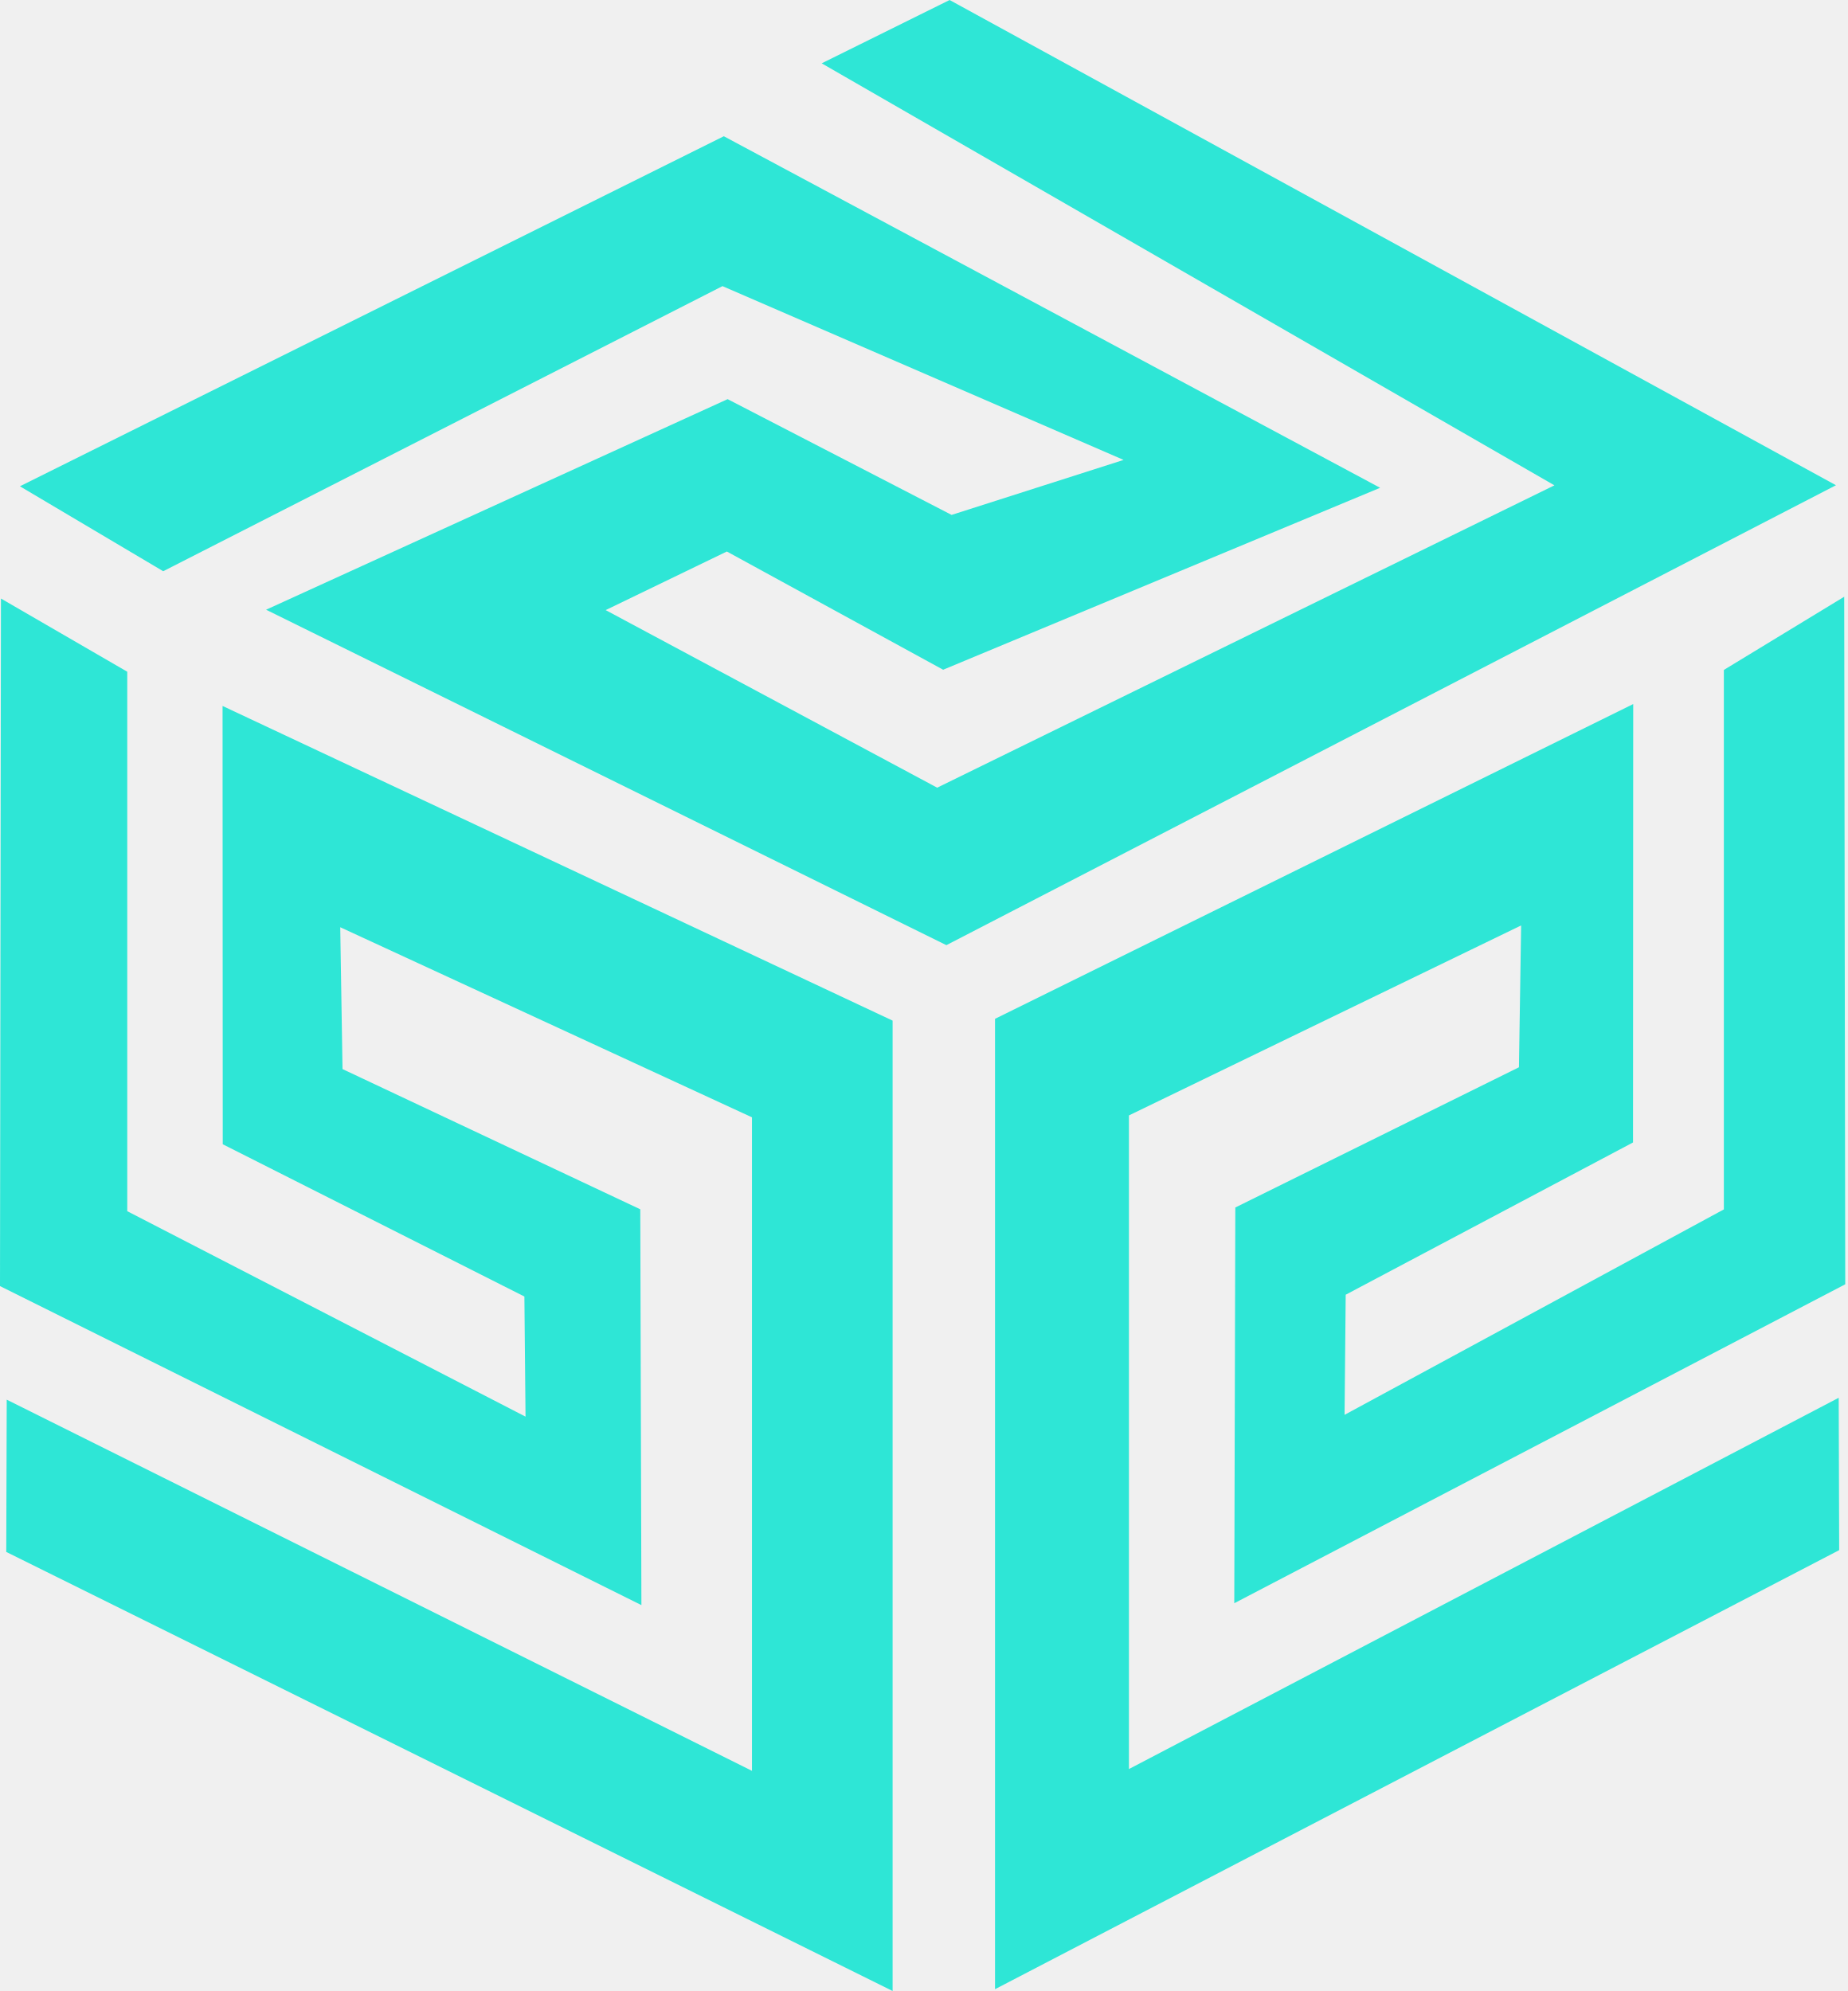
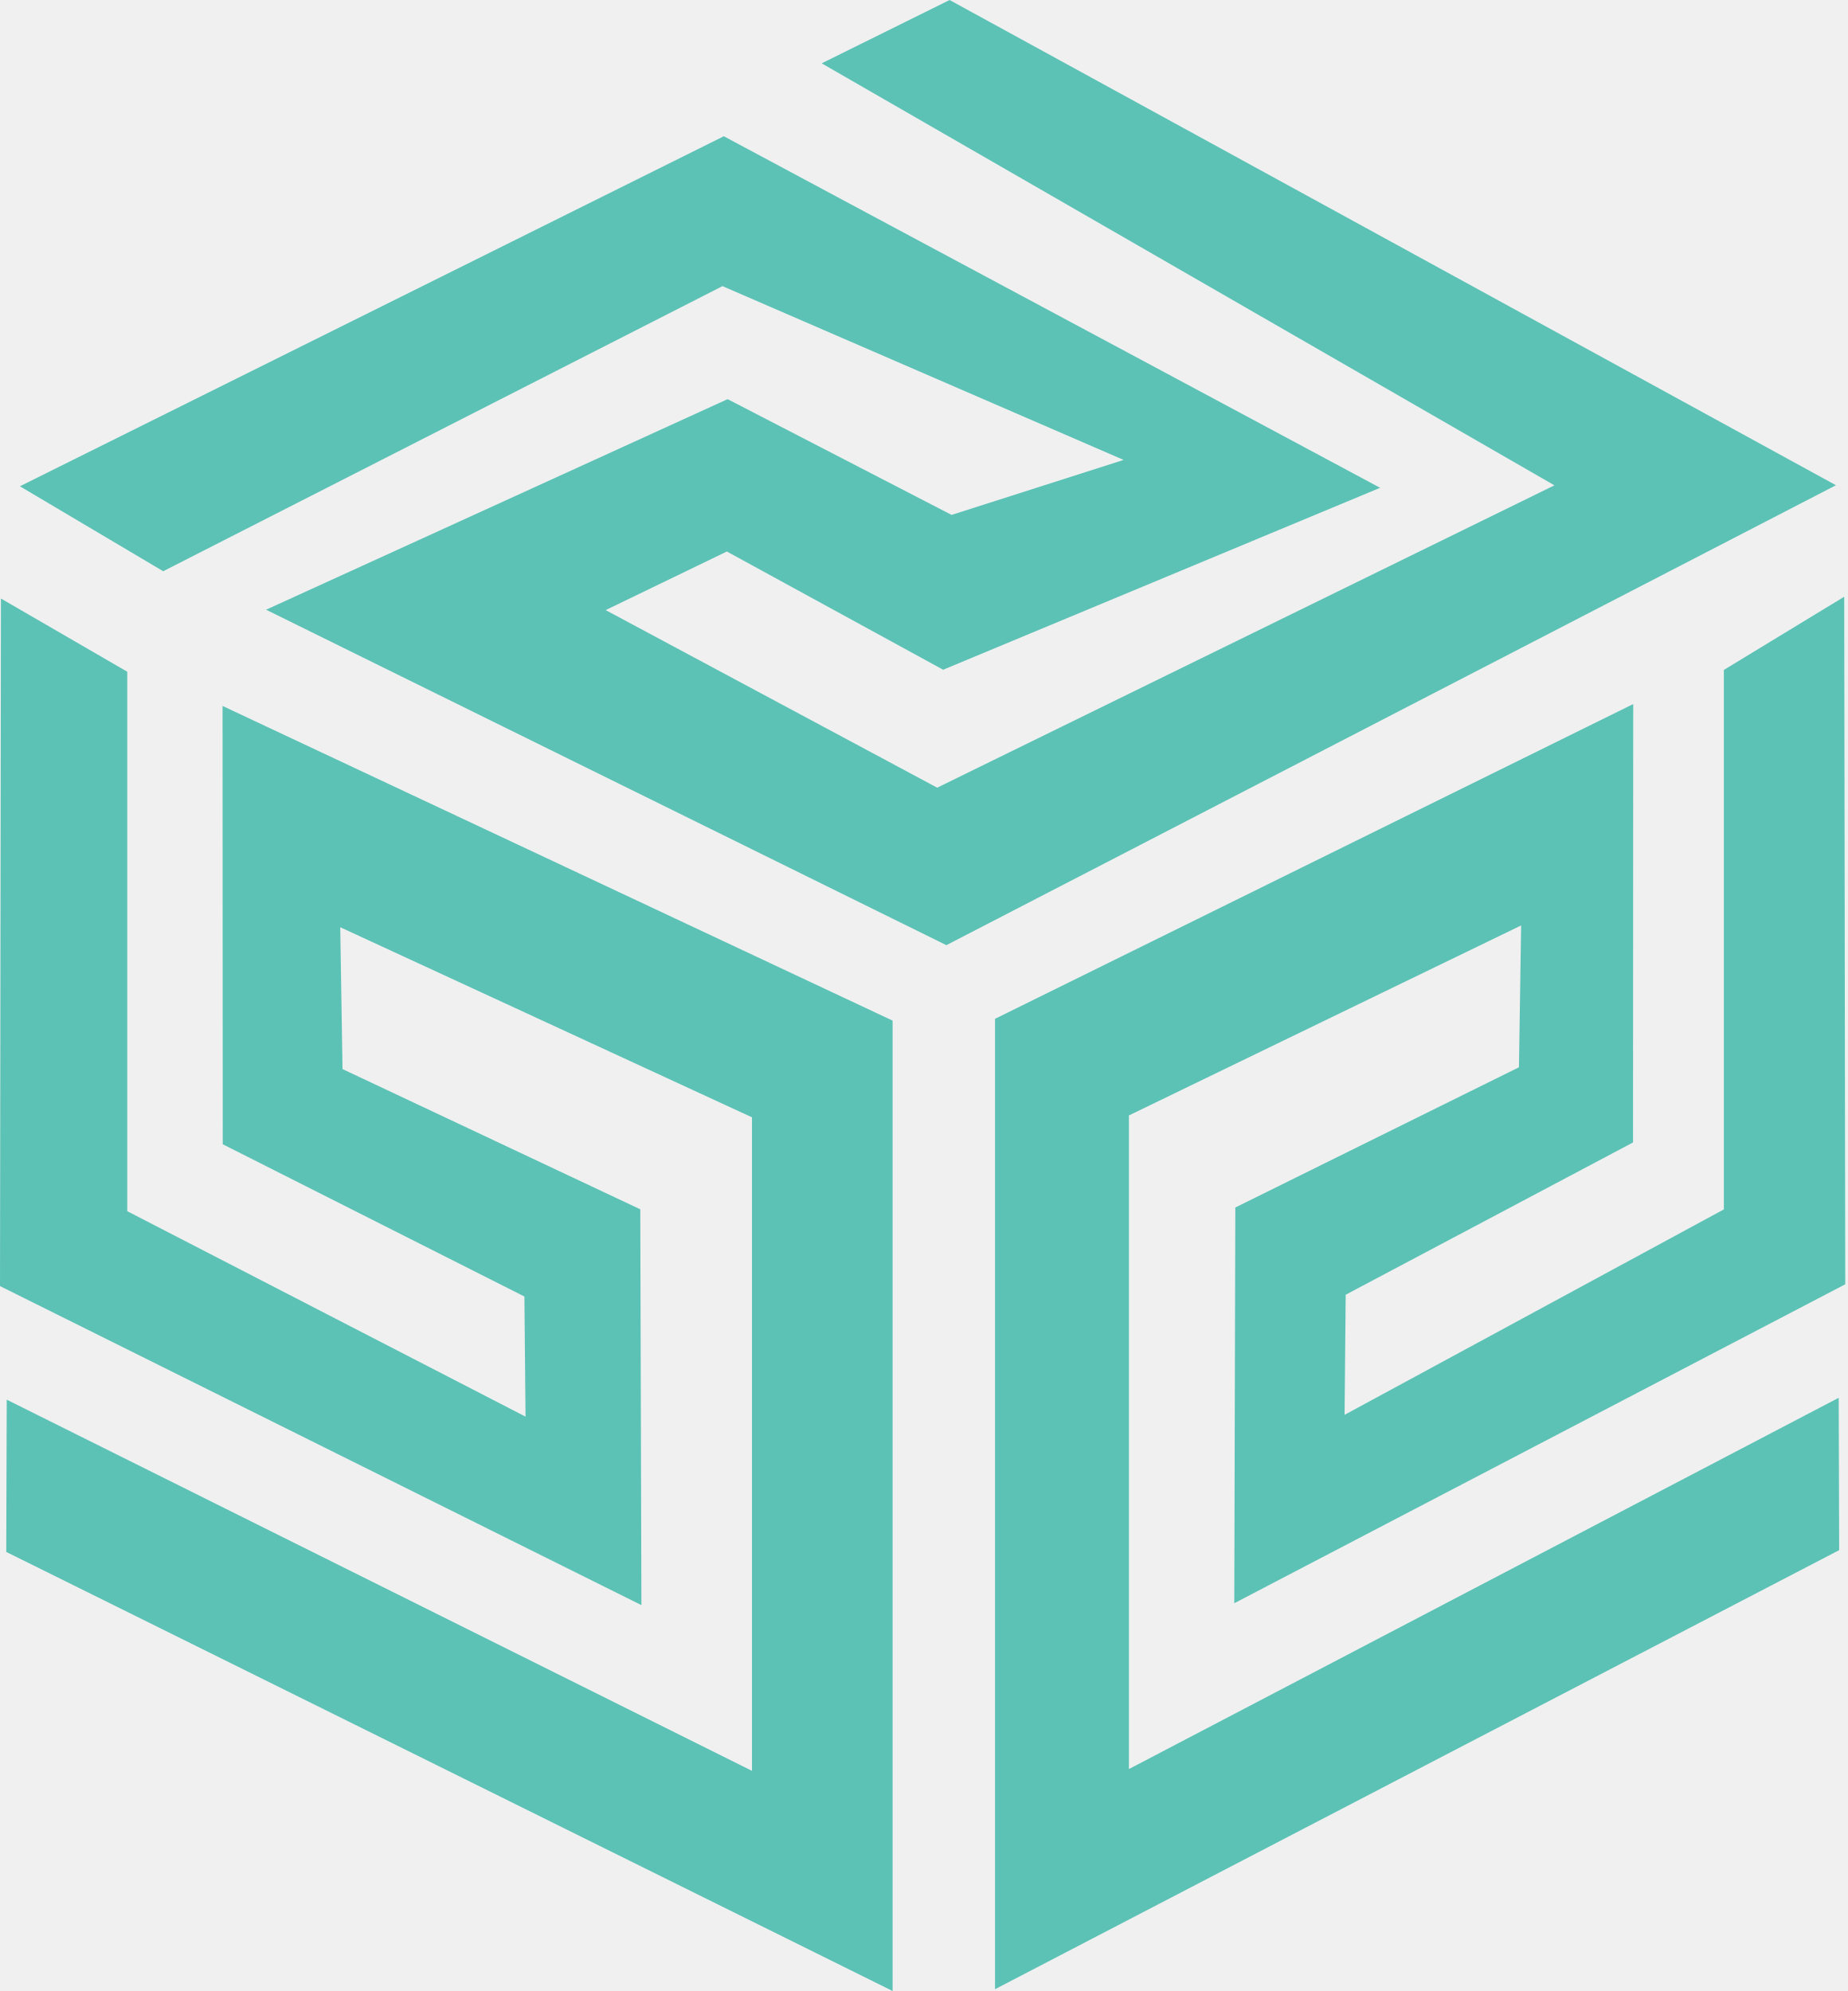
<svg xmlns="http://www.w3.org/2000/svg" preserveAspectRatio="none" overflow="visible" style="display: block;" width="19.484" height="21" viewBox="0 0 19.484 21" fill="none">
  <g id="Icon" clip-path="url(#clip0_0_4)">
-     <path id="Vector" d="M0.21 5.129L1.721 6.025L7.619 3.018L11.849 4.851L10.035 5.431L7.673 4.21L2.806 6.431L9.98 9.969L19.361 5.118L10.014 7.30902e-05L8.665 0.668L16.392 5.119L9.883 8.308L6.387 6.435L7.665 5.817L9.946 7.064L14.554 5.145L7.633 1.437L0.21 5.129Z" fill="#2EE6D6" />
-     <path id="Vector_2" d="M0.01 6.313L-2.25592e-07 13.565L6.764 16.93L6.752 12.755L3.612 11.276L3.588 9.78L7.93 11.785V18.678L0.071 14.763L0.066 16.369L9.413 21V10.765L2.347 7.446L2.349 12.069L5.53 13.675L5.542 14.942L1.342 12.775V7.085L0.01 6.313Z" fill="#2EE6D6" />
-     <path id="Vector_3" d="M19.448 6.294L19.459 13.546L13.016 16.91L13.027 12.736L16.018 11.257L16.041 9.761L11.905 11.765V18.659L19.39 14.743L19.395 16.35L10.493 20.981V10.746L17.223 7.426L17.221 12.05L14.191 13.656L14.179 14.923L18.179 12.756V7.066L19.448 6.294Z" fill="#2EE6D6" />
+     <path id="Vector" d="M0.21 5.129L1.721 6.025L7.619 3.018L11.849 4.851L10.035 5.431L7.673 4.21L2.806 6.431L9.98 9.969L19.361 5.118L10.014 7.30902e-05L8.665 0.668L16.392 5.119L9.883 8.308L6.387 6.435L7.665 5.817L9.946 7.064L14.554 5.145L7.633 1.437L0.21 5.129Z" fill="#5CC2B6" />
+     <path id="Vector_2" d="M0.01 6.313L-2.25592e-07 13.565L6.764 16.93L6.752 12.755L3.612 11.276L3.588 9.78L7.93 11.785V18.678L0.071 14.763L0.066 16.369L9.413 21V10.765L2.347 7.446L2.349 12.069L5.53 13.675L5.542 14.942L1.342 12.775V7.085L0.01 6.313Z" fill="#5CC2B6" />
+     <path id="Vector_3" d="M19.448 6.294L19.459 13.546L13.016 16.91L13.027 12.736L16.018 11.257L16.041 9.761L11.905 11.765V18.659L19.39 14.743L19.395 16.35L10.493 20.981V10.746L17.223 7.426L17.221 12.05L14.191 13.656L14.179 14.923L18.179 12.756V7.066L19.448 6.294Z" fill="#5CC2B6" />
  </g>
  <defs>
    <clipPath id="clip0_0_4">
      <rect width="19.484" height="21" fill="white" />
    </clipPath>
  </defs>
</svg>
